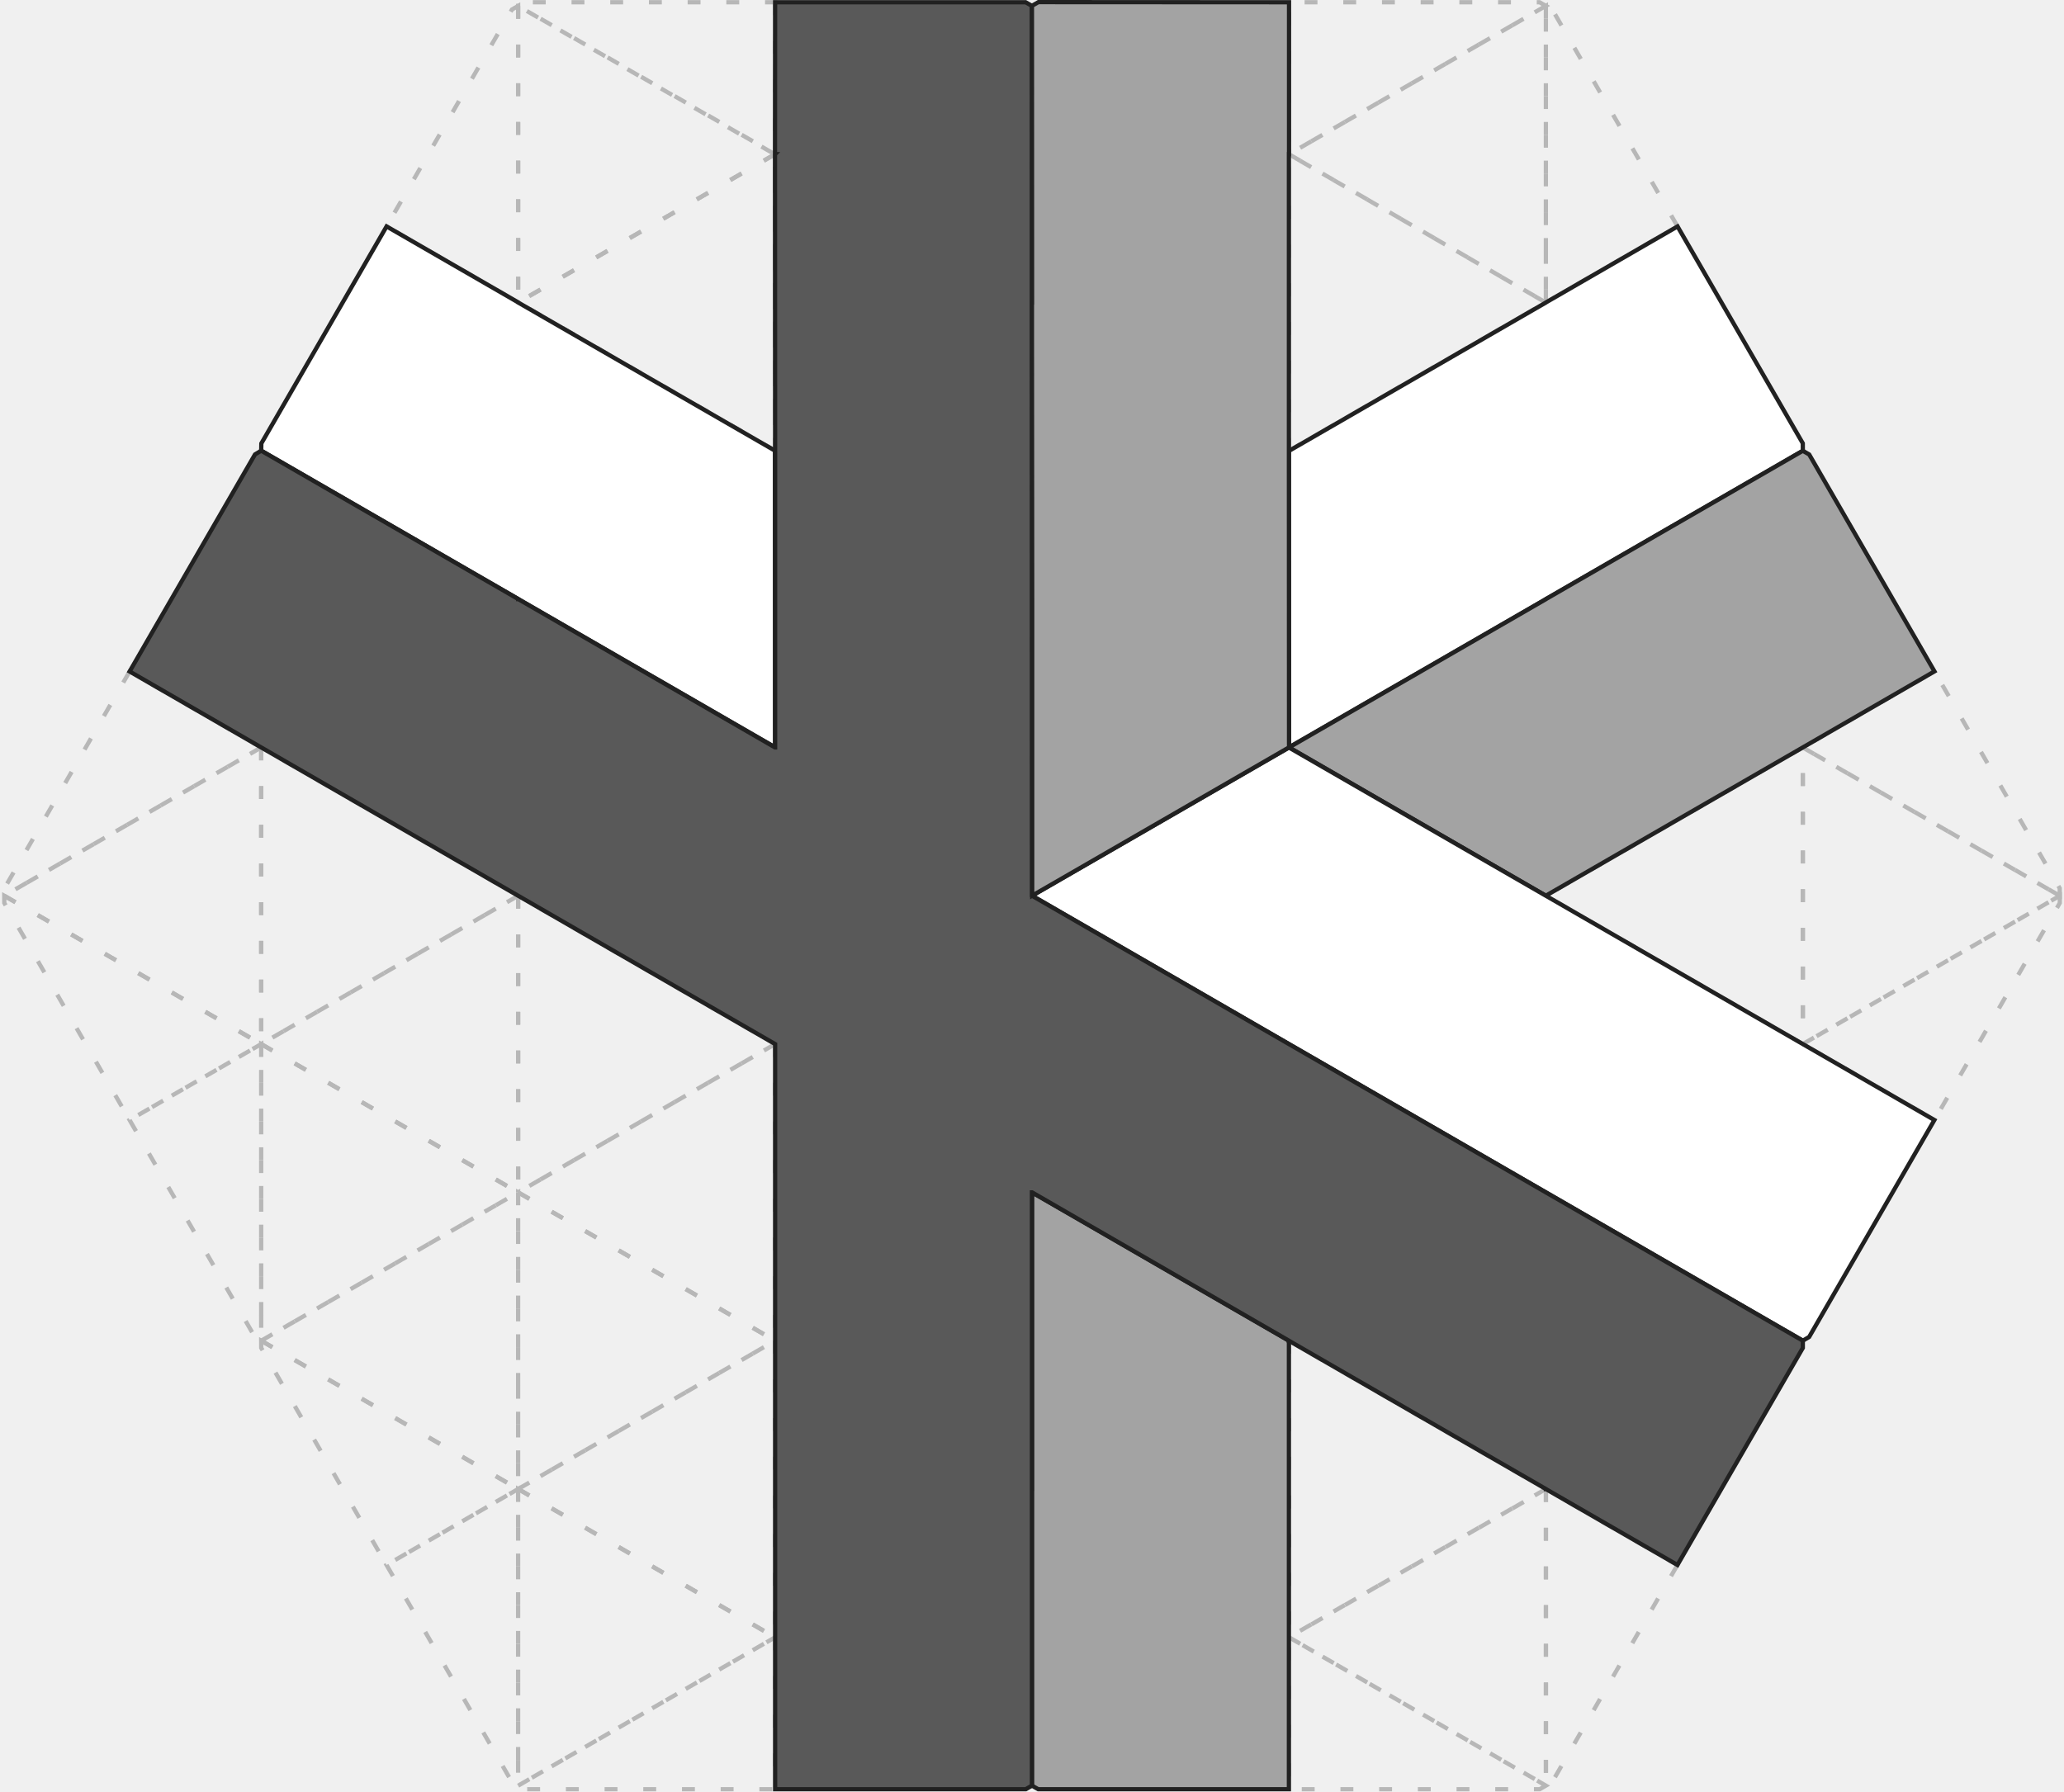
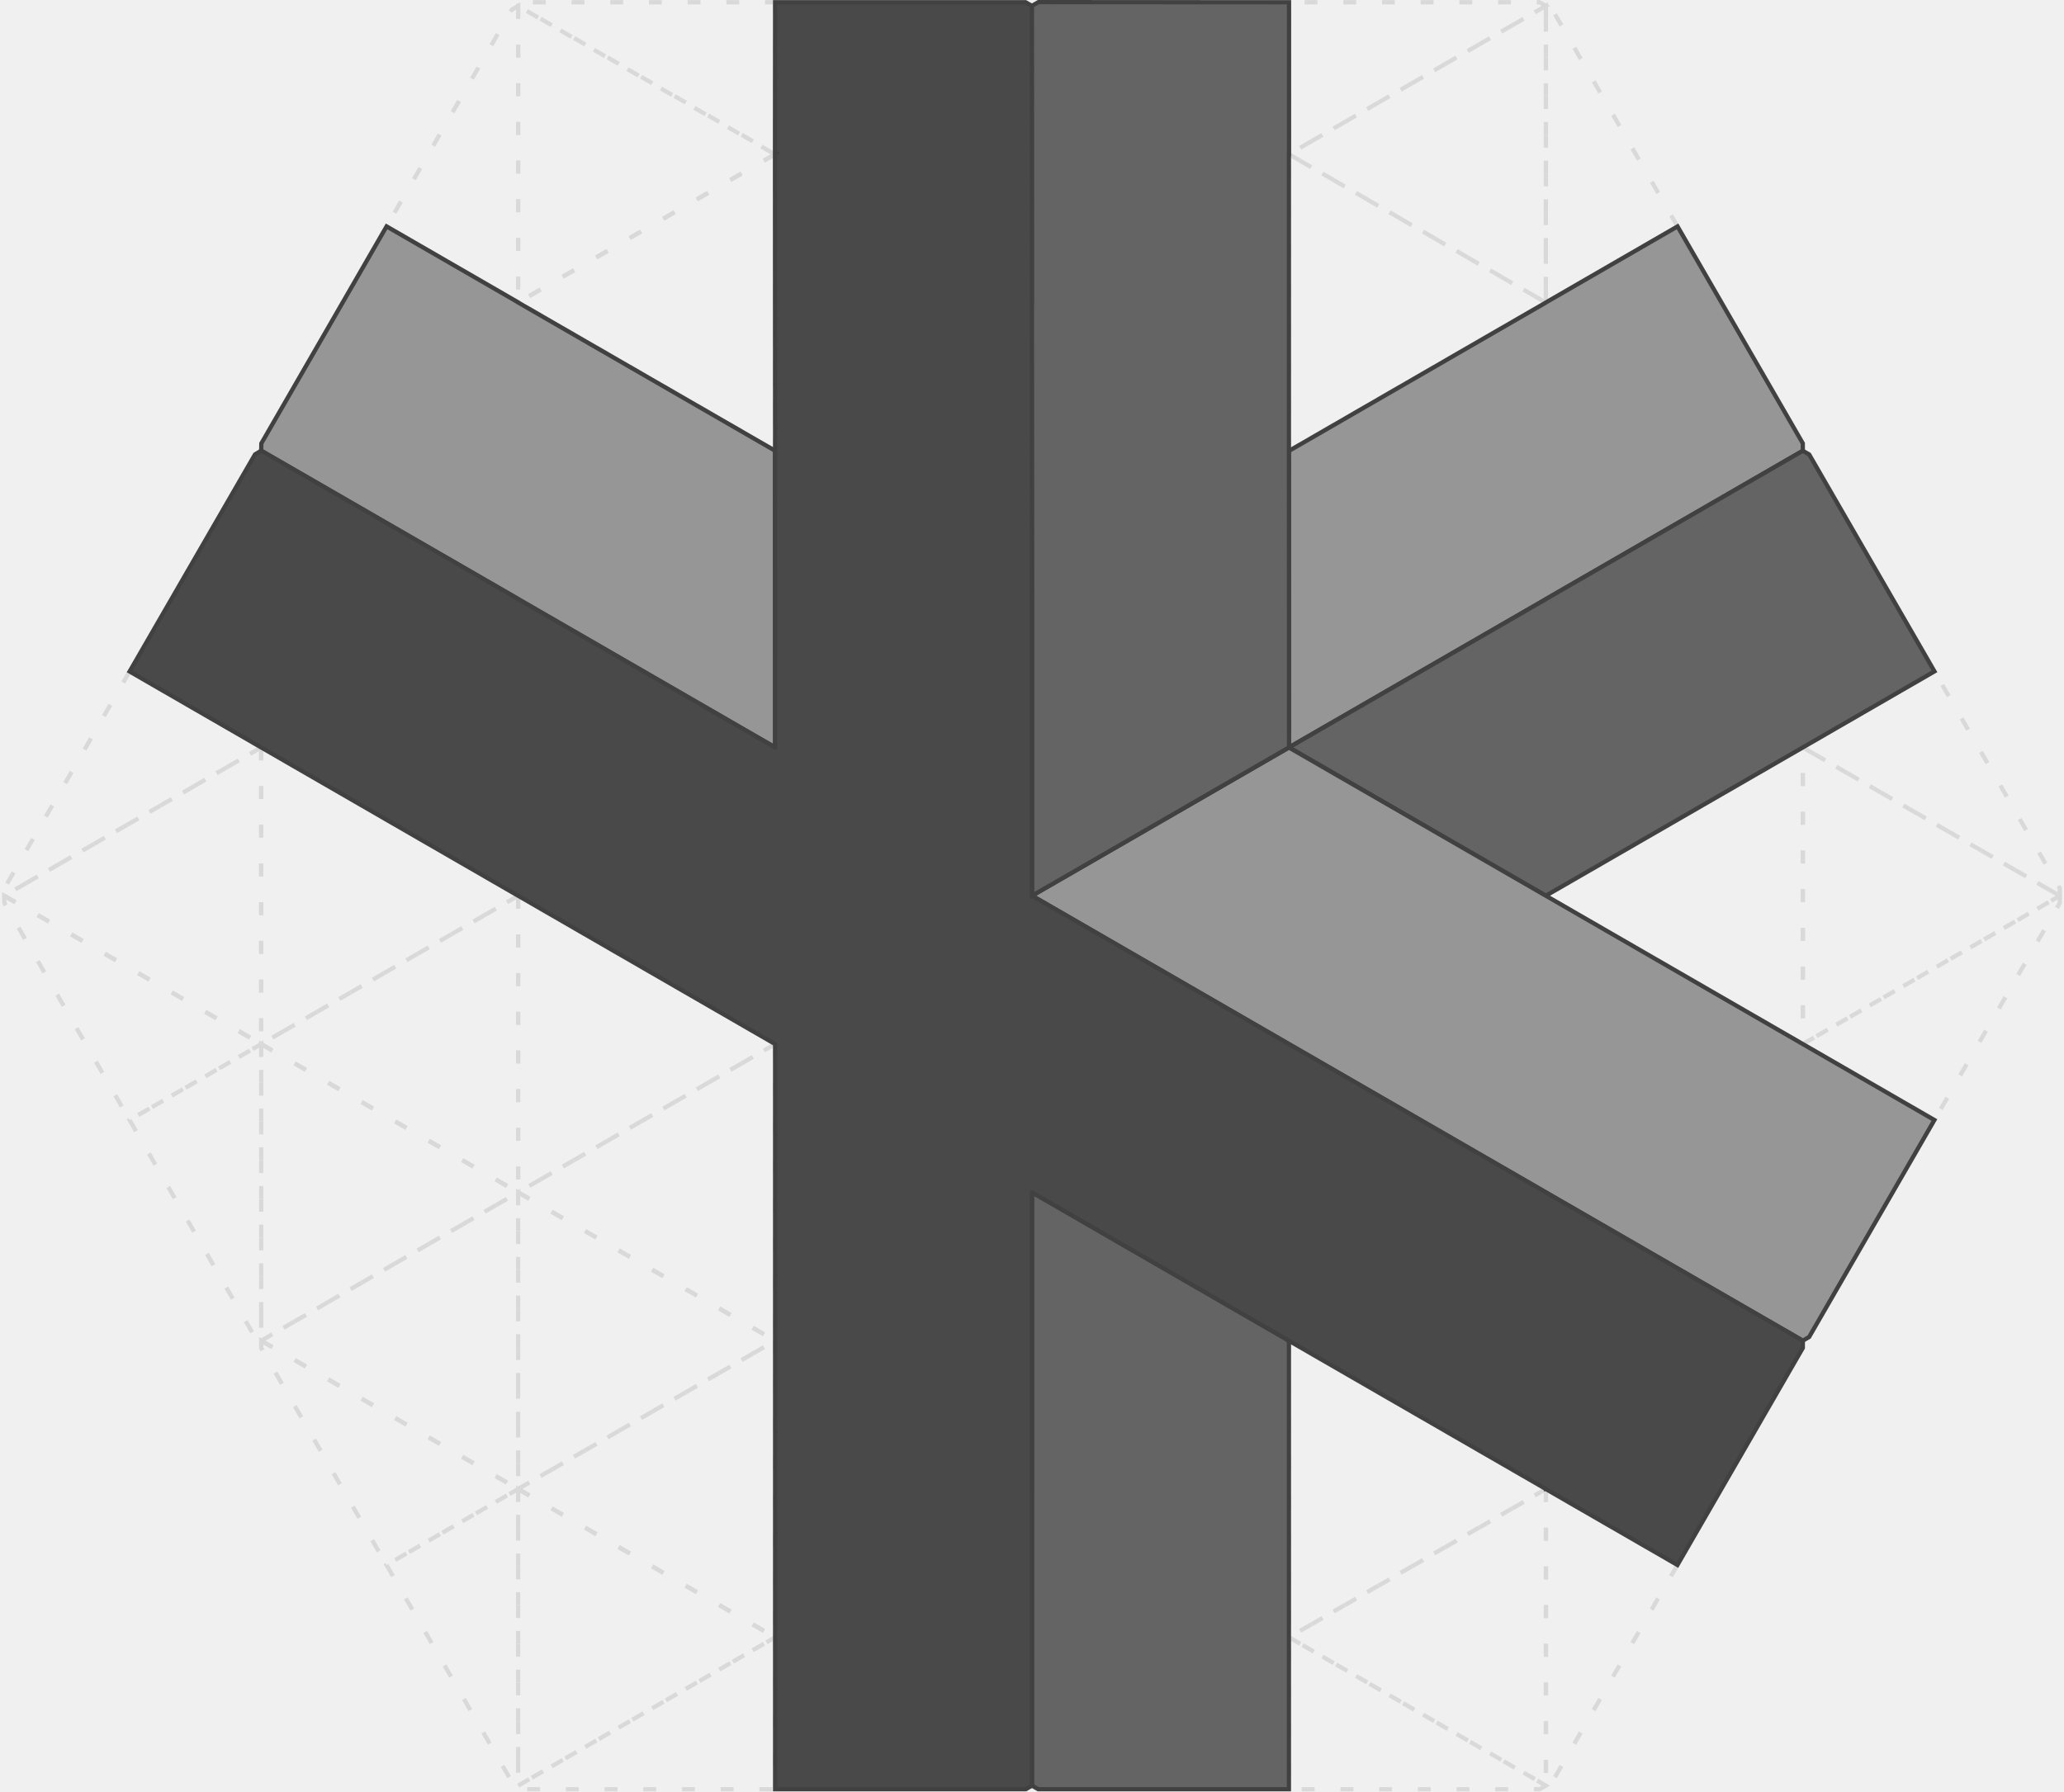
<svg xmlns="http://www.w3.org/2000/svg" id="Layer_2" data-name="Layer 2" viewBox="0 0 160.006 138.9">
  <defs>
    <style>
      .cls-1 {
-         fill: #595959;
+         fill: #494949;
+       }
+ 
+       .cls-1, .cls-2, .cls-3 {
+         stroke: #414141;
+         stroke-width: .33px;
      }

      .cls-1, .cls-2, .cls-3, .cls-4 {
        stroke-miterlimit: 10;
      }

-       .cls-1, .cls-3, .cls-4 {
-         stroke: #212121;
-         stroke-width: .33px;
-       }
- 
      .cls-2 {
-         fill: none;
-         stroke: #b7b7b7;
-         stroke-dasharray: 0 0 1 2;
-         stroke-width: .33px;
+         fill: #969696;
      }

      .cls-3 {
-         fill: #a3a3a3;
+         fill: #646464;
      }

      .cls-4 {
-         fill: #fff;
+         fill: none;
+         stroke: #d9d9d9;
+         stroke-dasharray: 0 0 1 2;
+         stroke-width: .33px;
      }
    </style>
  </defs>
  <g id="Layer_1-2" data-name="Layer 1">
    <g id="hex">
-       <polygon class="cls-2" points="40.166 115.457 40.166 138.458 39.689 138.183 29.965 121.346 40.166 115.457" />
-       <polygon class="cls-2" points="20.248 103.957 40.166 115.457 29.965 121.346 20.25 104.513 20.248 103.957" />
-       <polygon class="cls-2" points="159.676 69.455 139.758 57.955 149.964 52.058 159.675 68.877 159.676 69.455" />
-       <polygon class="cls-2" points="60.089 126.955 60.089 138.735 40.639 138.735 40.169 138.455 60.089 126.955" />
-       <polygon class="cls-2" points="40.166 115.457 60.085 126.957 40.166 138.458 40.166 115.457" />
-       <polygon class="cls-2" points="60.089 103.955 60.089 126.955 40.169 115.455 60.089 103.955" />
-       <rect class="cls-2" x="79.999" y="92.455" width=".01" height="23" />
-       <rect class="cls-2" x="79.999" y="92.455" width=".01" height="23" />
-       <polygon class="cls-2" points="99.92 57.955 99.92 57.965 80.01 69.455 99.92 57.955" />
-       <polygon class="cls-2" points="159.68 69.455 159.68 70.015 149.96 86.845 139.76 80.955 159.68 69.455" />
-       <polygon class="cls-2" points="139.758 57.96 159.676 69.46 139.762 80.952 139.758 57.96" />
-       <polygon class="cls-2" points="139.757 80.956 119.839 69.456 119.843 69.448 139.758 57.955 139.762 80.948 139.757 80.956" />
-       <polygon class="cls-2" points="119.839 138.455 119.359 138.735 99.919 138.735 99.919 126.955 99.929 126.955 119.839 138.455" />
-       <rect class="cls-2" x="99.919" y="103.965" width=".01" height="22.99" />
-       <polygon class="cls-2" points="130.039 121.345 120.329 138.175 119.849 138.445 119.849 138.455 119.839 138.455 119.839 115.465 119.849 115.465 130.039 121.345" />
-       <polygon class="cls-2" points="119.849 115.465 119.849 138.455 119.839 138.455 119.839 138.445 99.929 126.955 119.839 115.465 119.849 115.465" />
-       <polygon class="cls-2" points="119.839 115.455 99.929 126.945 99.929 126.955 99.919 126.955 99.919 103.965 99.929 103.965 119.839 115.455" />
-       <polygon class="cls-2" points="60.089 .175 60.079 11.945 60.079 11.965 60.069 11.965 40.169 .465 40.179 .455 40.669 .175 60.089 .175" />
-       <polygon class="cls-2" points="99.92 11.955 99.92 11.965 99.91 11.965 99.92 11.955" />
-       <polygon class="cls-2" points="60.079 11.945 60.079 11.965 60.069 11.965 40.179 23.445 40.169 23.445 40.169 .455 40.179 .455 60.079 11.945" />
-       <polygon class="cls-2" points="40.166 .46 40.166 23.45 29.966 17.56 39.686 .74 40.166 .46" />
-       <polygon class="cls-2" points="20.249 57.955 .329 69.455 .339 68.885 10.049 52.065 20.249 57.955" />
-       <polygon class="cls-2" points="119.84 .455 99.93 11.955 99.92 11.965 99.92 11.955 99.93 .175 119.35 .175 119.84 .455" />
-       <polygon class="cls-2" points="60.089 34.945 60.089 34.955 60.079 34.955 60.079 34.945 40.169 23.455 40.179 23.445 60.069 11.965 60.079 11.965 60.089 34.945" />
-       <polygon class="cls-2" points="60.076 34.94 60.076 34.95 40.166 23.46 40.166 23.45 40.176 23.45 60.076 34.94" />
-       <polygon class="cls-2" points="20.248 80.956 20.248 103.957 19.763 103.677 10.047 86.845 20.248 80.956" />
-       <polygon class="cls-2" points=".33 69.456 20.248 80.956 10.047 86.845 .332 70.012 .33 69.456" />
-       <polygon class="cls-2" points="20.249 57.955 20.248 80.956 .33 69.456 20.249 57.955" />
-       <polygon class="cls-2" points="40.169 69.455 20.249 80.955 20.249 57.955 40.169 69.455" />
-       <polygon class="cls-2" points="60.089 57.945 60.089 57.955 60.079 57.955 40.179 46.455 60.089 57.945" />
-       <polygon class="cls-2" points="60.089 57.945 60.089 57.955 60.079 57.955 40.179 46.455 60.089 57.945" />
-       <polygon class="cls-2" points="60.089 34.955 60.089 57.945 60.079 34.965 60.079 34.955 60.089 34.955" />
-       <polygon class="cls-2" points="119.84 23.454 119.841 .452 120.334 .737 130.046 17.557 119.84 23.454" />
-       <polygon class="cls-2" points="119.841 .457 119.84 23.459 99.921 11.959 119.841 .457" />
-       <polygon class="cls-2" points="99.929 34.96 99.921 34.955 99.911 11.971 99.916 11.962 119.835 23.462 99.929 34.96" />
-       <polygon class="cls-2" points="40.168 69.455 40.167 92.456 20.248 80.956 40.168 69.455" />
-       <polygon class="cls-2" points="20.248 80.956 40.167 92.456 20.248 103.957 20.248 80.956" />
-       <polygon class="cls-2" points="40.167 92.456 40.166 115.457 20.248 103.957 40.167 92.456" />
-       <polygon class="cls-2" points="40.167 92.456 60.086 103.956 40.166 115.457 40.167 92.456" />
-       <polygon class="cls-2" points="60.089 80.955 60.089 103.955 40.169 92.455 60.089 80.955" />
-       <polygon class="cls-2" points="60.089 80.955 40.169 92.455 40.169 69.455 60.089 80.955" />
-       <polygon class="cls-2" points="99.929 34.96 99.921 34.955 119.826 23.457 119.835 23.462 99.929 34.96" />
-       <polygon class="cls-2" points="99.934 57.953 99.925 57.948 119.834 46.463 99.934 57.953" />
-       <polygon class="cls-2" points="119.839 69.456 99.92 57.956 99.925 57.948 119.834 46.463 99.934 57.953 119.839 69.456" />
-       <polygon class="cls-2" points="119.839 69.456 99.929 57.961 99.934 57.953 119.839 69.456" />
-       <polygon class="cls-2" points="60.089 11.955 60.079 11.965 60.079 11.955 60.089 11.955" />
-       <polygon class="cls-2" points="60.089 34.945 60.089 34.965 60.079 34.965 60.079 11.965 60.089 34.945" />
-       <polygon class="cls-2" points="60.089 34.965 60.089 57.945 60.079 34.965 60.089 34.965" />
-       <polygon class="cls-2" points="99.92 11.955 99.92 11.965 99.91 11.965 99.92 11.955" />
-       <polygon class="cls-2" points="99.92 57.955 99.92 57.965 80.01 69.455 99.92 57.955" />
+       <polygon class="cls-4" points="40.166 115.457 40.166 138.458 39.689 138.183 29.965 121.346 40.166 115.457" />
+       <polygon class="cls-4" points="20.248 103.957 40.166 115.457 29.965 121.346 20.25 104.513 20.248 103.957" />
+       <polygon class="cls-4" points="159.676 69.455 139.758 57.955 149.964 52.058 159.675 68.877 159.676 69.455" />
+       <polygon class="cls-4" points="60.089 126.955 60.089 138.735 40.639 138.735 40.169 138.455 60.089 126.955" />
+       <polygon class="cls-4" points="40.166 115.457 60.085 126.957 40.166 138.458 40.166 115.457" />
+       <polygon class="cls-4" points="60.089 103.955 60.089 126.955 40.169 115.455 60.089 103.955" />
+       <rect class="cls-4" x="79.999" y="92.455" width=".01" height="23" />
+       <rect class="cls-4" x="79.999" y="92.455" width=".01" height="23" />
+       <polygon class="cls-4" points="99.92 57.955 99.92 57.965 80.01 69.455 99.92 57.955" />
+       <polygon class="cls-4" points="159.68 69.455 159.68 70.015 149.96 86.845 139.76 80.955 159.68 69.455" />
+       <polygon class="cls-4" points="139.758 57.96 159.676 69.46 139.762 80.952 139.758 57.96" />
+       <polygon class="cls-4" points="139.757 80.956 119.839 69.456 119.843 69.448 139.758 57.955 139.762 80.948 139.757 80.956" />
+       <polygon class="cls-4" points="119.839 138.455 119.359 138.735 99.919 138.735 99.919 126.955 99.929 126.955 119.839 138.455" />
+       <rect class="cls-4" x="99.919" y="103.965" width=".01" height="22.99" />
+       <polygon class="cls-4" points="130.039 121.345 120.329 138.175 119.849 138.445 119.849 138.455 119.839 138.455 119.839 115.465 119.849 115.465 130.039 121.345" />
+       <polygon class="cls-4" points="119.849 115.465 119.849 138.455 119.839 138.455 119.839 138.445 99.929 126.955 119.839 115.465 119.849 115.465" />
+       <polygon class="cls-4" points="119.839 115.455 99.929 126.945 99.929 126.955 99.919 126.955 99.919 103.965 99.929 103.965 119.839 115.455" />
+       <polygon class="cls-4" points="60.089 .175 60.079 11.945 60.079 11.965 60.069 11.965 40.169 .465 40.179 .455 40.669 .175 60.089 .175" />
+       <polygon class="cls-4" points="99.92 11.955 99.92 11.965 99.91 11.965 99.92 11.955" />
+       <polygon class="cls-4" points="60.079 11.945 60.079 11.965 60.069 11.965 40.179 23.445 40.169 23.445 40.169 .455 40.179 .455 60.079 11.945" />
+       <polygon class="cls-4" points="40.166 .46 40.166 23.45 29.966 17.56 39.686 .74 40.166 .46" />
+       <polygon class="cls-4" points="20.249 57.955 .329 69.455 .339 68.885 10.049 52.065 20.249 57.955" />
+       <polygon class="cls-4" points="119.84 .455 99.93 11.955 99.92 11.965 99.92 11.955 99.93 .175 119.35 .175 119.84 .455" />
+       <polygon class="cls-4" points="60.089 34.945 60.089 34.955 60.079 34.955 60.079 34.945 40.169 23.455 40.179 23.445 60.069 11.965 60.079 11.965 60.089 34.945" />
+       <polygon class="cls-4" points="60.076 34.94 60.076 34.95 40.166 23.46 40.166 23.45 40.176 23.45 60.076 34.94" />
+       <polygon class="cls-4" points="20.248 80.956 20.248 103.957 19.763 103.677 10.047 86.845 20.248 80.956" />
+       <polygon class="cls-4" points=".33 69.456 20.248 80.956 10.047 86.845 .332 70.012 .33 69.456" />
+       <polygon class="cls-4" points="20.249 57.955 20.248 80.956 .33 69.456 20.249 57.955" />
+       <polygon class="cls-4" points="40.169 69.455 20.249 80.955 20.249 57.955 40.169 69.455" />
+       <polygon class="cls-4" points="60.089 57.945 60.089 57.955 60.079 57.955 40.179 46.455 60.089 57.945" />
+       <polygon class="cls-4" points="60.089 57.945 60.089 57.955 60.079 57.955 40.179 46.455 60.089 57.945" />
+       <polygon class="cls-4" points="60.089 34.955 60.089 57.945 60.079 34.965 60.079 34.955 60.089 34.955" />
+       <polygon class="cls-4" points="119.84 23.454 119.841 .452 120.334 .737 130.046 17.557 119.84 23.454" />
+       <polygon class="cls-4" points="119.841 .457 119.84 23.459 99.921 11.959 119.841 .457" />
+       <polygon class="cls-4" points="99.929 34.96 99.921 34.955 99.911 11.971 99.916 11.962 119.835 23.462 99.929 34.96" />
+       <polygon class="cls-4" points="40.168 69.455 40.167 92.456 20.248 80.956 40.168 69.455" />
+       <polygon class="cls-4" points="20.248 80.956 40.167 92.456 20.248 103.957 20.248 80.956" />
+       <polygon class="cls-4" points="40.167 92.456 40.166 115.457 20.248 103.957 40.167 92.456" />
+       <polygon class="cls-4" points="40.167 92.456 60.086 103.956 40.166 115.457 40.167 92.456" />
+       <polygon class="cls-4" points="60.089 80.955 60.089 103.955 40.169 92.455 60.089 80.955" />
+       <polygon class="cls-4" points="60.089 80.955 40.169 92.455 40.169 69.455 60.089 80.955" />
+       <polygon class="cls-4" points="99.929 34.96 99.921 34.955 119.826 23.457 119.835 23.462 99.929 34.96" />
+       <polygon class="cls-4" points="99.934 57.953 99.925 57.948 119.834 46.463 99.934 57.953" />
+       <polygon class="cls-4" points="119.839 69.456 99.92 57.956 99.925 57.948 119.834 46.463 99.934 57.953 119.839 69.456" />
+       <polygon class="cls-4" points="119.839 69.456 99.929 57.961 99.934 57.953 119.839 69.456" />
+       <polygon class="cls-4" points="60.089 11.955 60.079 11.965 60.079 11.955 60.089 11.955" />
+       <polygon class="cls-4" points="60.089 34.945 60.089 34.965 60.079 34.965 60.079 11.965 60.089 34.945" />
+       <polygon class="cls-4" points="60.089 34.965 60.089 57.945 60.079 34.965 60.089 34.965" />
+       <polygon class="cls-4" points="99.92 11.955 99.92 11.965 99.91 11.965 99.92 11.955" />
+       <polygon class="cls-4" points="99.92 57.955 99.92 57.965 80.01 69.455 99.92 57.955" />
      <polygon class="cls-3" points="99.919 103.955 99.919 138.735 80.489 138.735 79.999 138.455 79.999 115.455 80.009 115.455 80.009 92.455 99.919 103.955" />
-       <polygon class="cls-4" points="60.089 57.945 40.179 46.455 40.169 46.455 40.169 46.445 20.249 34.945 20.259 34.385 29.969 17.555 40.169 23.445 40.169 23.455 60.079 34.945 60.079 34.965 60.089 57.945" />
-       <polygon class="cls-4" points="99.925 57.948 99.916 34.963 99.921 34.955 99.929 34.96 119.835 23.462 119.84 23.454 130.046 17.557 139.757 34.376 139.759 34.954 119.839 46.455 119.834 46.463 99.925 57.948" />
+       <polygon class="cls-2" points="60.089 57.945 40.179 46.455 40.169 46.455 40.169 46.445 20.249 34.945 20.259 34.385 29.969 17.555 40.169 23.445 40.169 23.455 60.079 34.945 60.079 34.965 60.089 57.945" />
+       <polygon class="cls-2" points="99.925 57.948 99.916 34.963 99.921 34.955 99.929 34.96 119.835 23.462 119.84 23.454 130.046 17.557 139.757 34.376 139.759 34.954 119.839 46.455 119.834 46.463 99.925 57.948" />
      <polygon class="cls-3" points="119.839 69.456 99.934 57.953 119.834 46.463 119.839 46.455 139.759 34.954 140.252 35.239 149.964 52.058 139.758 57.955 119.843 69.448 119.839 69.456" />
-       <polygon class="cls-4" points="149.959 86.845 140.249 103.665 139.759 103.955 99.919 80.955 80.009 69.455 80.019 69.445 85.929 66.035 99.919 57.965 99.919 57.955 99.929 57.955 99.929 57.965 119.839 69.455 139.759 80.955 149.959 86.845" />
+       <polygon class="cls-2" points="149.959 86.845 140.249 103.665 139.759 103.955 99.919 80.955 80.009 69.455 80.019 69.445 85.929 66.035 99.919 57.965 99.919 57.955 99.929 57.955 99.929 57.965 119.839 69.455 139.759 80.955 149.959 86.845" />
      <polygon class="cls-1" points="139.759 103.955 139.759 104.515 130.039 121.345 119.849 115.465 119.839 115.465 119.839 115.455 99.929 103.965 99.919 103.965 99.919 103.955 80.009 92.455 79.999 92.455 79.999 138.455 79.519 138.735 60.089 138.735 60.089 80.955 40.169 69.455 20.249 57.955 10.049 52.065 19.769 35.235 20.249 34.945 40.169 46.445 40.169 46.455 40.179 46.455 60.079 57.955 60.089 57.955 60.089 34.945 60.079 11.965 60.089 11.955 60.079 11.955 60.079 11.945 60.089 .175 79.509 .175 79.999 .455 79.999 46.465 80.009 69.455 99.919 80.955 139.759 103.955" />
      <polygon class="cls-3" points="99.929 .175 99.929 11.955 99.919 11.955 99.919 34.955 99.929 57.945 99.929 57.955 99.919 57.955 85.929 66.035 80.019 69.445 80.019 46.445 79.999 26.175 79.999 23.455 80.009 23.455 79.999 .455 80.009 .445 80.499 .165 99.929 .175" />
    </g>
  </g>
</svg>
